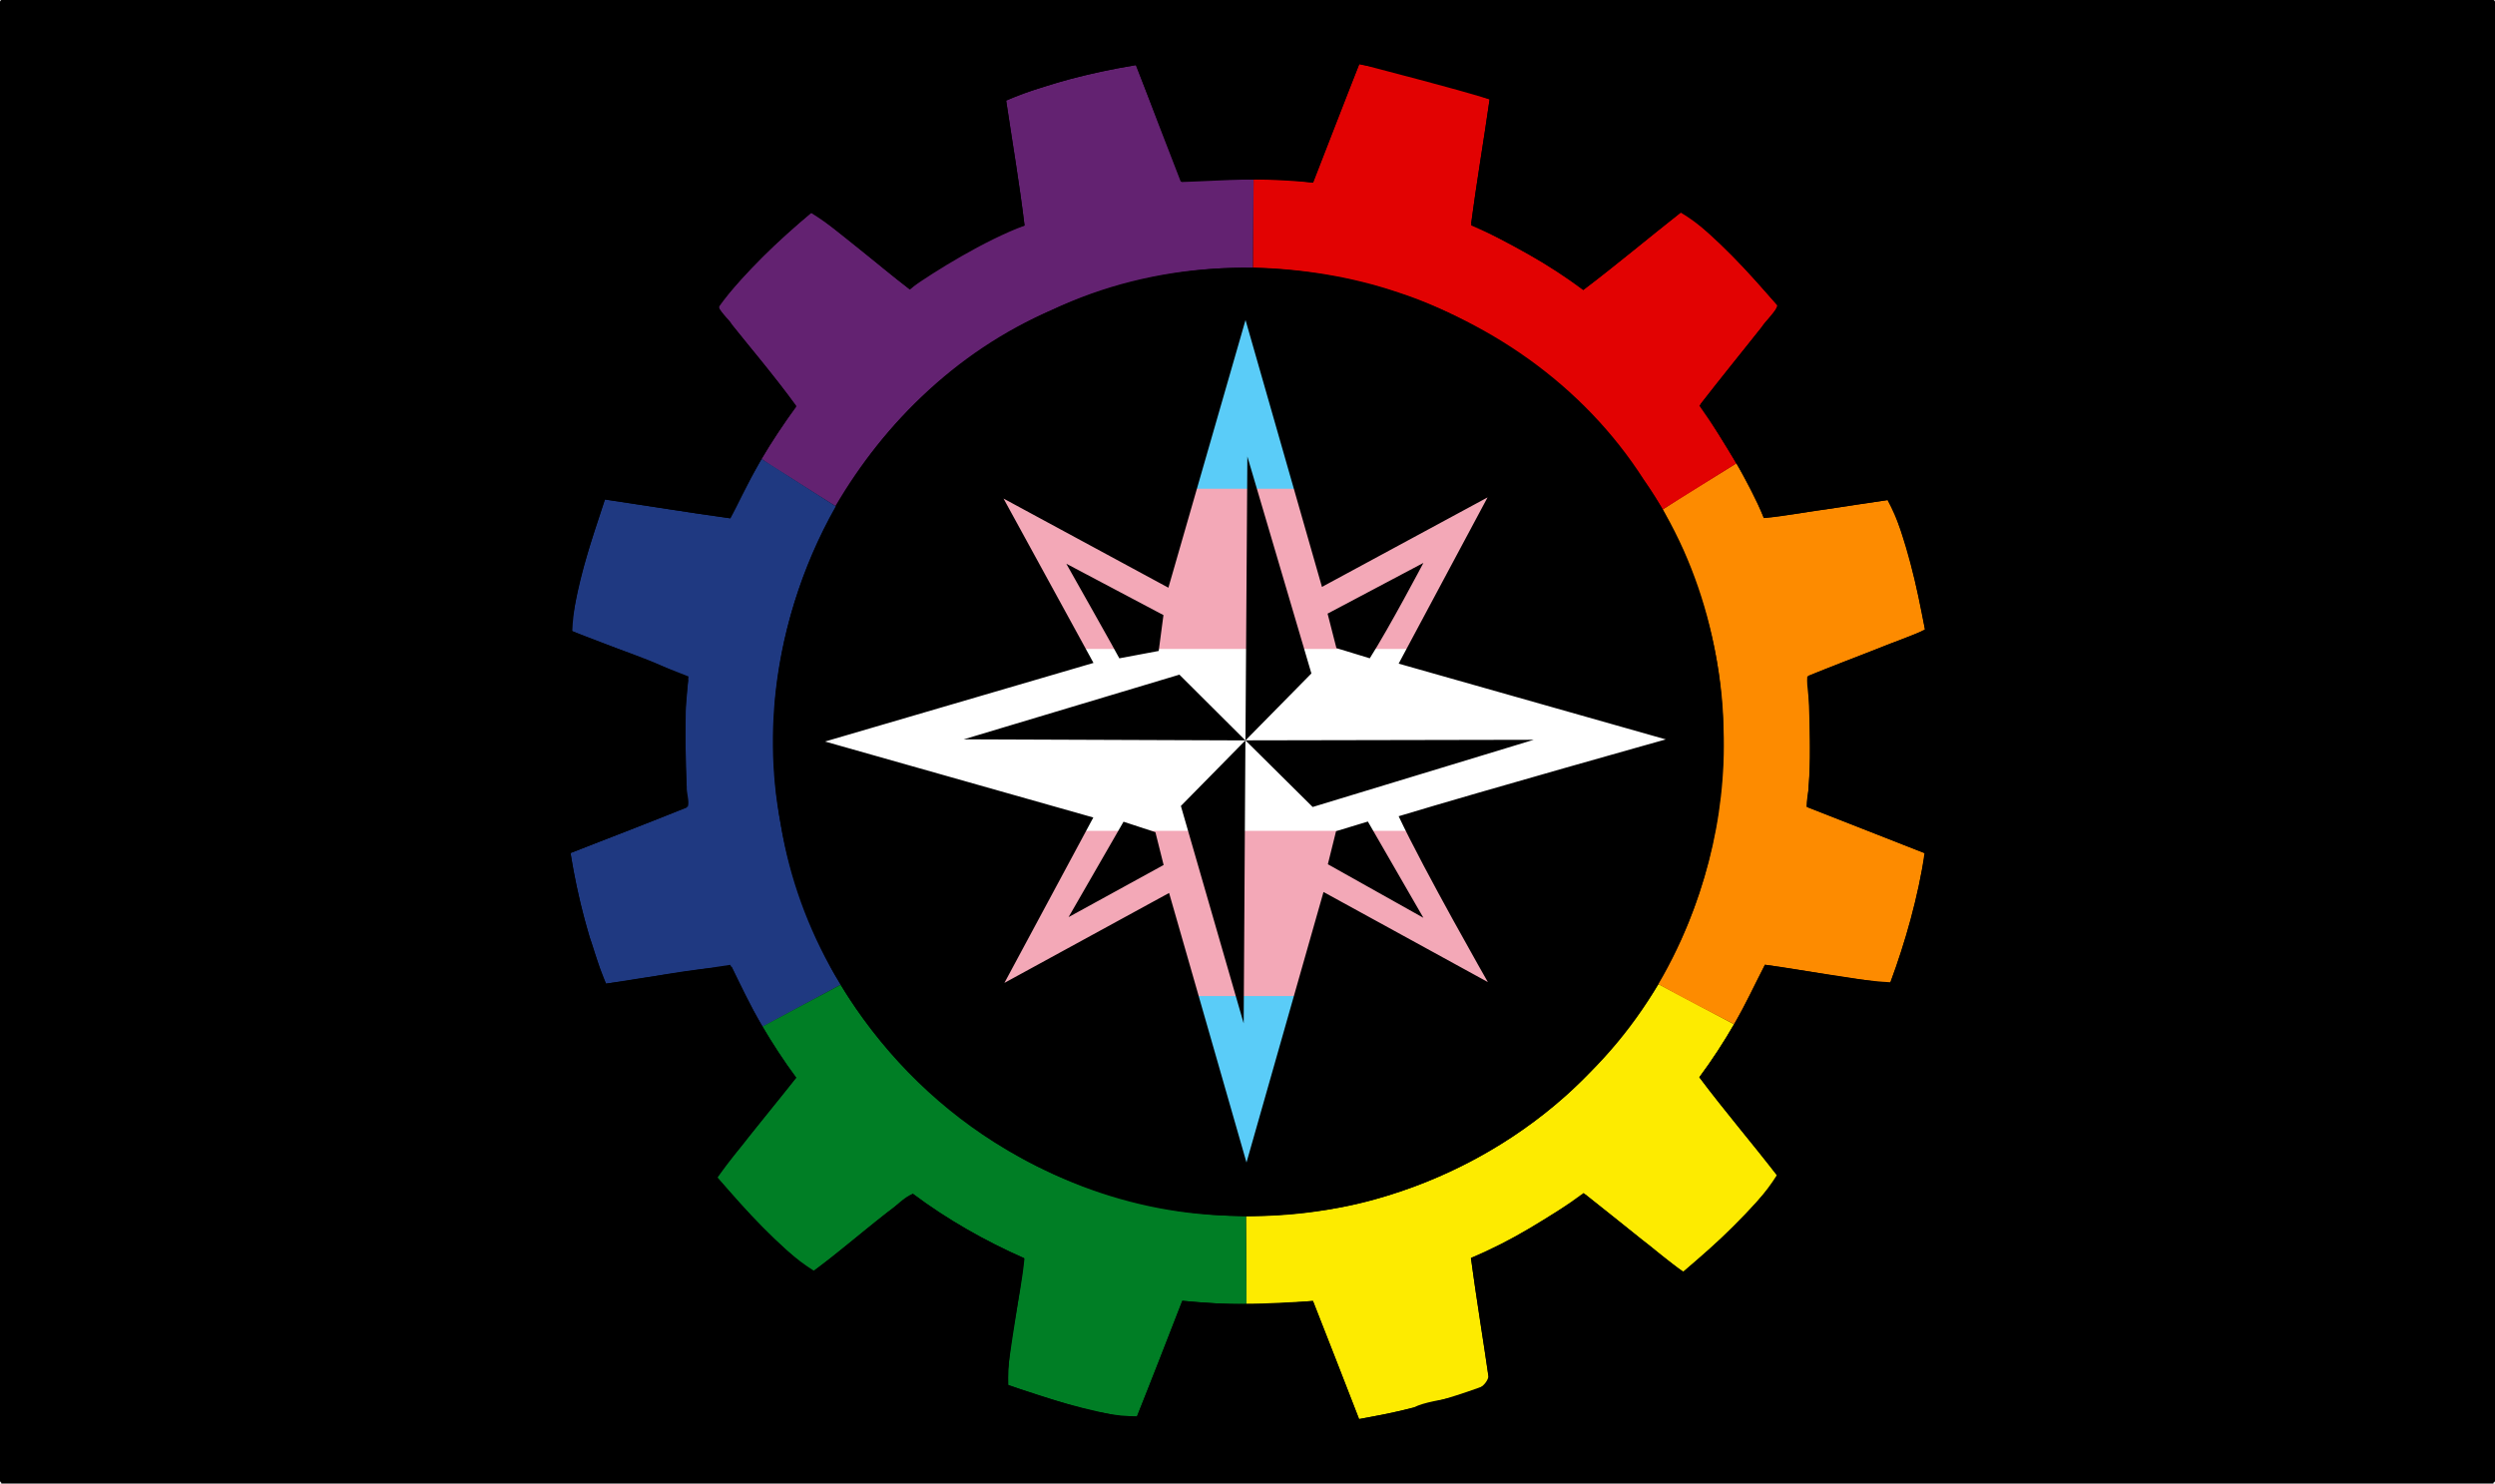
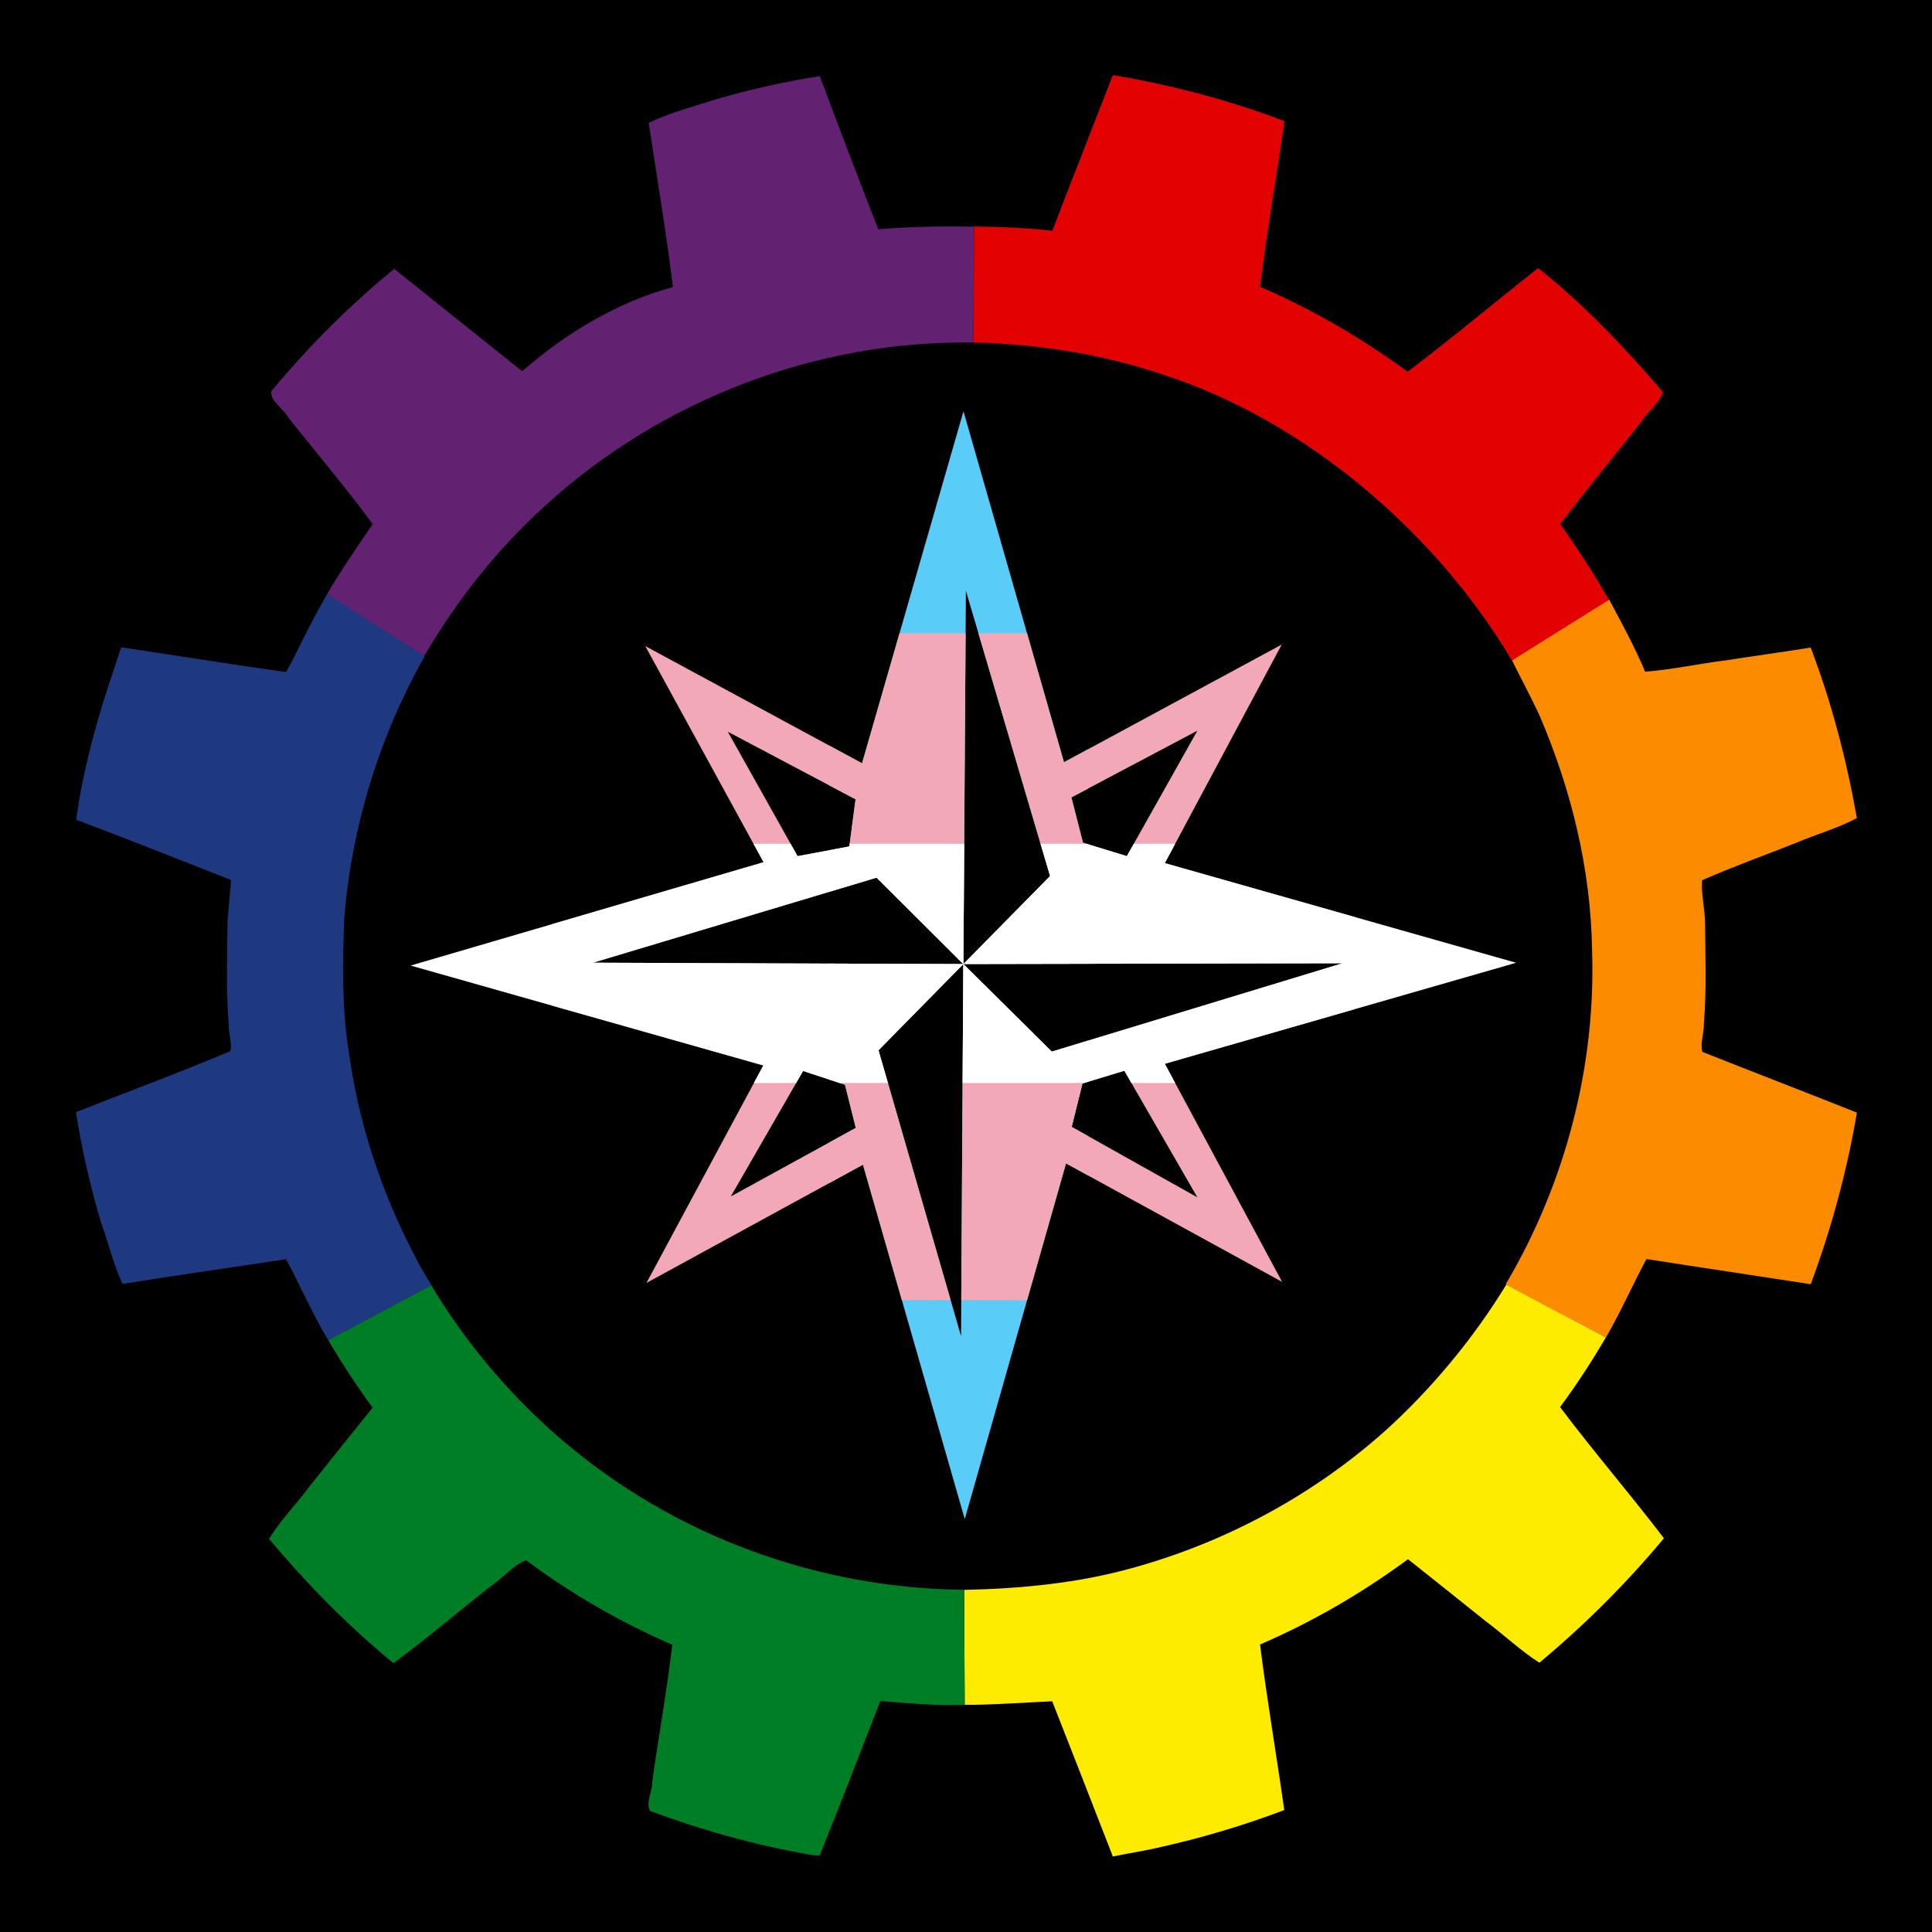
- <svg xmlns="http://www.w3.org/2000/svg" width="719.962mm" height="428.096mm" viewBox="0 0 719.962 428.096" version="1.1" id="svg1" xml:space="preserve">
-   <defs id="defs1" />
-   <g id="layer1" transform="translate(283.964,75.07699)">
-     <rect style="fill:#000000;fill-opacity:1;stroke:none;stroke-width:0.265;stroke-miterlimit:4;stroke-dasharray:none;stroke-opacity:1" id="rect67" width="719.962" height="427.831" x="-283.964" y="-75.075" ry="0.557" />
-     <rect style="fill:#5accf8;fill-opacity:1;stroke:none;stroke-width:0.265;stroke-miterlimit:4;stroke-dasharray:none;stroke-opacity:1" id="rect58" width="56.862" height="248.326" x="45.978" y="14.215" ry="0.557" />
-     <rect style="fill:#f3a8b7;fill-opacity:1;stroke:none;stroke-width:0.39;stroke-miterlimit:4;stroke-dasharray:none;stroke-opacity:1" id="rect56" width="176.138" height="146.374" x="-14.882" y="65.968" ry="0.557" />
-     <rect style="fill:#ffffff;fill-opacity:1;stroke:none;stroke-width:0.242;stroke-miterlimit:4;stroke-dasharray:none;stroke-opacity:1" id="rect57" width="260.098" height="52.489" x="-49.754" y="112.186" ry="0.179" />
-     <path style="fill:#fdeb00" d="m 107.956,333.734 c -4.317,-11.134 -8.665,-22.255 -13.038,-33.367 -4.678,0.199 -14.497,0.866 -19.207,0.774 l -0.118,-25.22 c 12.467,-0.272 25.075,-1.474 37.111,-4.86 20.317,-5.634 39.36,-15.874 55.123,-29.9 10.201,-9.153 19.652,-20.562 26.774,-32.28 l 5.248,2.797 16.581,8.806 c -3.065,5.286 -6.427,10.4 -10.049,15.32 7.341,9.777 15.372,19.057 22.784,28.788 -8.244,9.914 -17.425,19.046 -27.325,27.308 -4.066,-2.567 -7.806,-6.144 -11.756,-9.087 -5.676,-4.565 -11.381,-9.095 -17.082,-13.629 -10.072,7.426 -20.978,13.764 -32.47,18.72 1.513,12.134 3.608,24.22 5.316,36.339 -8.66,3.268 -17.643,5.985 -26.721,8.021 -3.606,0.868 -7.28,1.424 -10.914,2.161 l -0.139,-0.371 z" id="path64" />
-     <path style="fill:#fd8b00" d="m 213.427,218.92 c 0,0 -12.75,-6.546 -18.979,-10.072 13.034,-22.039 19.83,-47.787 18.947,-73.403 -0.265,-17.705 -4.565,-35.217 -11.539,-51.447 -1.896,-4.075 -4.035,-8.039 -6.024,-12.071 6.958,-4.639 14.219,-8.899 21.314,-13.359 2.766,5.215 5.621,10.387 7.89,15.845 5.957,-0.455 11.863,-1.781 17.813,-2.501 6.17,-0.969 12.362,-1.796 18.526,-2.801 4.604,12.106 7.883,24.669 10.136,37.416 -4.139,2.251 -8.9,3.549 -13.283,5.426 -6.888,2.737 -13.939,5.25 -20.687,8.229 -0.23,3.02 0.649,6.442 0.66,9.635 0.055,7.275 0.328,14.597 -0.265,21.855 0.067,1.989 -0.905,4.596 -0.297,6.194 11.273,4.472 22.622,8.834 33.881,13.313 -2.176,12.841 -5.597,25.455 -10.134,37.655 -12.012,-1.869 -24.04,-3.639 -36.051,-5.521 -2.707,5.021 -5.959,12.224 -8.882,17.18 z" id="path63" />
-     <path style="fill:#632271" d="m -53.391,64.352 c -3.574,-2.371 -7.384,-4.456 -10.81,-7.005 3.069,-5.26 6.647,-10.36 10,-15.327 -5.818,-7.943 -12.382,-15.623 -18.543,-23.419 -0.98,-1.938 -4.124,-3.637 -3.688,-5.764 8.105,-9.76 17.125,-18.8 26.955,-26.824 L -21.395,8.481 C -11.541,-0.169 -0.096,-6.836 11.682,-9.992 10.229,-22.043 8.159,-34.041 6.367,-46.055 c 4.764,-2.239 10.065,-3.662 15.14,-5.255 7.339,-2.137 14.844,-3.783 22.382,-4.981 4.287,11.383 8.428,22.279 12.859,33.606 6.862,-0.582 14.114,-0.687 21.007,-0.553 L 77.606,2.181 C 43.308,1.621 9.104,14.757 -16.215,37.861 -26.797,47.375 -35.736,58.752 -42.9,70.965 c -3.513,-2.16 -6.993,-4.417 -10.492,-6.614 z" id="path62" />
-     <path style="fill:#e20202" d="M 195.806,71.949 C 179.203,43.919 150.543,19.4 119.546,9.314 106.043,4.718 91.858,2.513 77.622,2.142 l 0.152,-25.429 c 5.697,0.048 11.516,0.315 17.18,0.929 4.371,-11.404 8.875,-22.77 13.272,-34.156 12.841,2.164 25.484,5.466 37.657,10.104 -1.73,12.123 -3.857,24.216 -5.35,36.356 11.462,4.937 22.318,11.262 32.371,18.655 9.728,-7.349 19.07,-15.233 28.671,-22.762 10.046,8.033 18.972,17.393 27.329,27.148 -0.597,2.445 -3.221,4.15 -4.552,6.366 -5.952,7.559 -12.146,15.024 -17.938,22.647 3.708,5.283 7.471,10.998 10.677,16.653 z" id="path61" />
-     <path style="fill:#1f3981" d="m -63.907,221.219 c -3.587,-5.902 -6.952,-13.686 -9.342,-17.876 -11.944,1.849 -23.92,3.497 -35.851,5.43 -2.008,-4.189 -3.068,-8.982 -4.71,-13.403 -2.361,-7.96 -4.234,-16.089 -5.522,-24.294 11.274,-4.466 22.714,-8.664 33.852,-13.383 0.53,-1.587 -0.427,-3.893 -0.317,-5.769 -0.635,-7.607 -0.323,-15.278 -0.268,-22.901 0.259,-2.965 0.519,-5.929 0.778,-8.894 -11.317,-4.452 -22.63,-8.937 -33.999,-13.236 1.364,-9.896 3.925,-19.664 7.001,-29.175 0.959,-2.886 1.919,-5.773 2.878,-8.659 12.066,1.779 24.102,3.757 36.184,5.432 2.542,-4.466 4.138,-8.571 9.007,-17.12 l 21.418,13.661 c -9.969,17.592 -16.016,37.341 -17.649,57.495 -0.357,9.628 -0.56,19.35 0.936,28.908 2.124,15.94 7.255,31.433 14.786,45.627 0.952,2.102 2.275,4.001 3.427,5.994 z" id="path60" />
-     <path style="fill:#007e25" d="m 41.844,334.047 c -11.99,-2.069 -23.788,-5.392 -35.161,-9.599 -1.06,-1.659 0.539,-4.362 0.457,-6.433 1.414,-10.004 3.244,-20.122 4.395,-30.053 -11.348,-4.943 -22.164,-11.144 -32.086,-18.551 -2.739,1.04 -4.895,3.74 -7.407,5.429 -7.263,5.675 -14.274,11.708 -21.696,17.158 -9.973,-8.165 -19.013,-17.414 -27.3,-27.274 2.453,-4.013 6.002,-7.641 8.876,-11.506 4.623,-5.766 9.213,-11.559 13.858,-17.306 -3.522,-4.73 -6.706,-9.694 -9.728,-14.755 7.527,-4.025 15.053,-8.05 22.58,-12.075 11.013,18.292 26.229,34.021 44.288,45.438 21.599,13.712 47.08,21.167 72.658,21.375 0.049,8.423 0.097,16.845 0.146,25.268 -6.187,0.203 -12.359,-0.332 -18.518,-0.871 -4.415,11.32 -8.782,22.673 -13.33,33.944 -0.68,-0.046 -1.365,-0.029 -2.032,-0.187 z" id="path59" />
-     <path style="fill:#000000" d="M -283.593,138.971 V -75.077 H 435.544 V 353.019 h -719.138 z m 407.591,192.09 c 6.097,-3.133 19.881,-2.308 21.581,-8.934 -1.651,-11.399 -3.513,-22.768 -5.11,-34.174 11.75,-4.516 22.566,-12.402 33.024,-18.338 9.421,7.406 18.663,15.069 28.182,22.331 9.669,-8.324 20.642,-17.627 27.126,-27.959 -7.414,-9.425 -15.263,-18.683 -22.386,-28.228 7.542,-10.038 13.565,-21.175 18.918,-32.444 11.884,1.493 24.874,4.512 36.204,5.049 4.46,-12.023 8.108,-24.737 9.834,-37.292 -11.353,-4.458 -22.722,-8.892 -34.07,-13.33 1.855,-12.462 0.702,-25.659 0.468,-37.792 11.231,-4.454 22.552,-8.761 33.767,-13.203 -2.514,-12.573 -5.108,-26.939 -10.855,-37.513 -11.896,1.646 -23.761,3.778 -35.673,5.179 -4.446,-11.685 -12.604,-22.697 -18.229,-32.941 7.434,-9.404 14.928,-18.76 22.411,-28.124 -8.509,-9.539 -17.842,-20.959 -28.18,-27.092 -9.391,7.408 -18.58,15.101 -28.093,22.338 -9.854,-7.728 -21.94,-13.477 -32.378,-19.21 1.627,-11.944 3.649,-23.851 5.345,-35.793 -12.167,-3.704 -25.959,-7.123 -37.573,-10.246 -4.435,11.114 -9.037,23.142 -13.416,34.284 -12.518,-1.781 -25.646,-0.571 -37.901,-0.184 -4.415,-11.241 -8.762,-22.556 -13.223,-33.75 -12.726,2.193 -25.547,5.244 -37.402,10.252 1.813,12.012 3.848,24.013 5.315,36.063 C -0.035,-5.596 -14.023,3.081 -21.523,8.344 -30.978,1.29 -40.438,-7.776 -49.92,-13.643 c -9.666,8.238 -19.47,17.131 -26.768,27.343 7.406,9.553 15.709,18.796 22.49,28.602 -7.561,9.955 -13.69,20.965 -19.024,32.19 -12.081,-1.677 -24.118,-3.649 -36.184,-5.432 -3.895,12.219 -8.987,25.698 -9.416,37.977 10.865,4.836 24.348,8.099 33.447,14.112 -1.683,12.088 -0.242,25.317 -0.44,36.819 -11.162,4.395 -22.332,8.769 -33.516,13.107 2.063,12.854 5.375,25.702 10.233,37.697 11.977,-1.472 24.781,-4.625 36.306,-4.847 5.062,11.263 11.221,22.052 18.584,31.973 -7.514,9.619 -15.668,19.041 -22.743,28.824 8.459,9.543 17.573,20.449 27.871,26.922 9.659,-7.125 18.722,-15.651 28.532,-22.235 9.944,7.471 20.876,13.599 32.202,18.666 -1.143,12.053 -5.068,25.255 -4.656,36.613 11.965,3.613 25.294,9.055 37.166,8.919 4.388,-11.089 8.733,-22.203 13.045,-33.317 12.523,1.273 25.167,1.296 37.688,0.012 4.483,11.356 8.887,22.747 13.317,34.122 5.293,-0.99 10.586,-1.947 15.786,-3.364 z M 70.73,275.709 C 8.153,274.287 -48.747,224.561 -58.67,162.783 -70.281,103.05 -36.417,38.359 19.619,14.35 78.514,-13.623 155.292,8.372 190.38,63.336 226.225,114.683 219.394,190.128 174.976,234.261 148.181,262.07 109.298,277.619 70.73,275.709 Z m 27.221,-93.386 47.424,25.997 c 0,0 -18.163,-31.797 -25.743,-47.86 25.45,-7.686 77.096,-22.168 77.096,-22.168 L 119.632,116.424 145.291,68.456 97.502,94.284 75.447,17.263 53.189,94.516 5.616,68.79 31.576,116.22 -45.888,138.904 31.526,160.825 5.869,208.557 53.391,182.6 75.726,260.387 Z m -41.158,-24.827 18.621,-18.922 -0.501,81.657 z m -32.411,32.081 15.862,-27.535 9.197,3.018 2.372,9.47 z m 74.821,-15.263 2.367,-9.533 9.18,-2.789 16.025,27.78 z M 158.597,138.403 94.825,157.794 75.422,138.564 Z m -164.459,-0.131 62.231,-18.669 19.044,18.977 z m 81.291,0.309 0.55,-81.93 18.478,62.608 z M 23.729,87.589 51.764,102.419 l -1.369,10.345 -11.36,2.13 c 0.108,-0.003 -15.307,-27.305 -15.307,-27.305 z M 99.127,101.996 126.776,87.361 c 0,0 -9.922,18.822 -15.478,27.525 l -9.624,-2.944 z" id="path47" />
+ <svg xmlns="http://www.w3.org/2000/svg" width="424" height="424" version="1.1" id="svg1" xml:space="preserve">
+   <defs>
+     <clipPath id="compass-clip">
+       <path id="compass-star" d="M97.951 182.322l47.424 25.997-25.743-47.86 77.096-22.168L119.632 116.424 145.291 68.456 97.502 94.284 75.447 17.263 53.189 94.516 5.616 68.79 31.576 116.22-45.888 138.904 31.526 160.825 5.87 208.557 53.391 182.6 75.726 260.387Zm-41.158-24.827 18.621-18.922-.501 81.657zm-32.411 32.081 15.862-27.535 9.197 3.018 2.372 9.47zm74.821-15.264 2.367-9.533 9.18-2.789 16.025 27.78zM158.597 138.404 94.825 157.794 75.422 138.564Zm-164.459-.131 62.231-18.669 19.044 18.977zm81.291.309.55-81.93 18.478 62.608zM23.729 87.589 51.764 102.419l-1.369 10.345-11.36 2.13-15.307-27.305zM99.127 101.996 126.776 87.361l-15.478 27.525-9.624-2.944z" />
+     </clipPath>
+   </defs>
+   <rect id="bkg" width="424" height="424" />
+   <g id="symbol" transform="translate(136,73)">
+     <g id="compass-trans" clip-path="url(#compass-clip)">
+       <rect fill="#5accf8" id="trans-blue" width="56.862" height="248.326" x="45.978" y="14.215" />
+       <rect fill="#f3a8b7" id="trans-pink" width="176.138" height="146.374" x="-14.882" y="65.968" />
+       <rect fill="#ffffff" id="trans-white" width="260.098" height="52.489" x="-49.754" y="112.186" />
+     </g>
+     <path fill="#fdeb00" d="m 107.956,333.734 c -4.317,-11.134 -8.665,-22.255 -13.038,-33.367 -4.678,0.199 -14.497,0.866 -19.207,0.774 l -0.118,-25.22 c 12.467,-0.272 25.075,-1.474 37.111,-4.86 20.317,-5.634 39.36,-15.874 55.123,-29.9 10.201,-9.153 19.652,-20.562 26.774,-32.28 l 5.248,2.797 16.581,8.806 c -3.065,5.286 -6.427,10.4 -10.049,15.32 7.341,9.777 15.372,19.057 22.784,28.788 -8.244,9.914 -17.425,19.046 -27.325,27.308 -4.066,-2.567 -7.806,-6.144 -11.756,-9.087 -5.676,-4.565 -11.381,-9.095 -17.082,-13.629 -10.072,7.426 -20.978,13.764 -32.47,18.72 1.513,12.134 3.608,24.22 5.316,36.339 -8.66,3.268 -17.643,5.985 -26.721,8.021 -3.606,0.868 -7.28,1.424 -10.914,2.161 l -0.139,-0.371 z" id="path64" />
+     <path fill="#fd8b00" d="m 213.427,218.92 c 0,0 -12.75,-6.546 -18.979,-10.072 13.034,-22.039 19.83,-47.787 18.947,-73.403 -0.265,-17.705 -4.565,-35.217 -11.539,-51.447 -1.896,-4.075 -4.035,-8.039 -6.024,-12.071 6.958,-4.639 14.219,-8.899 21.314,-13.359 2.766,5.215 5.621,10.387 7.89,15.845 5.957,-0.455 11.863,-1.781 17.813,-2.501 6.17,-0.969 12.362,-1.796 18.526,-2.801 4.604,12.106 7.883,24.669 10.136,37.416 -4.139,2.251 -8.9,3.549 -13.283,5.426 -6.888,2.737 -13.939,5.25 -20.687,8.229 -0.23,3.02 0.649,6.442 0.66,9.635 0.055,7.275 0.328,14.597 -0.265,21.855 0.067,1.989 -0.905,4.596 -0.297,6.194 11.273,4.472 22.622,8.834 33.881,13.313 -2.176,12.841 -5.597,25.455 -10.134,37.655 -12.012,-1.869 -24.04,-3.639 -36.051,-5.521 -2.707,5.021 -5.959,12.224 -8.882,17.18 z" id="path63" />
+     <path fill="#632271" d="m -53.391,64.352 c -3.574,-2.371 -7.384,-4.456 -10.81,-7.005 3.069,-5.26 6.647,-10.36 10,-15.327 -5.818,-7.943 -12.382,-15.623 -18.543,-23.419 -0.98,-1.938 -4.124,-3.637 -3.688,-5.764 8.105,-9.76 17.125,-18.8 26.955,-26.824 L -21.395,8.481 C -11.541,-0.169 -0.096,-6.836 11.682,-9.992 10.229,-22.043 8.159,-34.041 6.367,-46.055 c 4.764,-2.239 10.065,-3.662 15.14,-5.255 7.339,-2.137 14.844,-3.783 22.382,-4.981 4.287,11.383 8.428,22.279 12.859,33.606 6.862,-0.582 14.114,-0.687 21.007,-0.553 L 77.606,2.181 C 43.308,1.621 9.104,14.757 -16.215,37.861 -26.797,47.375 -35.736,58.752 -42.9,70.965 c -3.513,-2.16 -6.993,-4.417 -10.492,-6.614 z" id="path62" />
+     <path fill="#e20202" d="M 195.806,71.949 C 179.203,43.919 150.543,19.4 119.546,9.314 106.043,4.718 91.858,2.513 77.622,2.142 l 0.152,-25.429 c 5.697,0.048 11.516,0.315 17.18,0.929 4.371,-11.404 8.875,-22.77 13.272,-34.156 12.841,2.164 25.484,5.466 37.657,10.104 -1.73,12.123 -3.857,24.216 -5.35,36.356 11.462,4.937 22.318,11.262 32.371,18.655 9.728,-7.349 19.07,-15.233 28.671,-22.762 10.046,8.033 18.972,17.393 27.329,27.148 -0.597,2.445 -3.221,4.15 -4.552,6.366 -5.952,7.559 -12.146,15.024 -17.938,22.647 3.708,5.283 7.471,10.998 10.677,16.653 z" id="path61" />
+     <path fill="#1f3981" d="m -63.907,221.219 c -3.587,-5.902 -6.952,-13.686 -9.342,-17.876 -11.944,1.849 -23.92,3.497 -35.851,5.43 -2.008,-4.189 -3.068,-8.982 -4.71,-13.403 -2.361,-7.96 -4.234,-16.089 -5.522,-24.294 11.274,-4.466 22.714,-8.664 33.852,-13.383 0.53,-1.587 -0.427,-3.893 -0.317,-5.769 -0.635,-7.607 -0.323,-15.278 -0.268,-22.901 0.259,-2.965 0.519,-5.929 0.778,-8.894 -11.317,-4.452 -22.63,-8.937 -33.999,-13.236 1.364,-9.896 3.925,-19.664 7.001,-29.175 0.959,-2.886 1.919,-5.773 2.878,-8.659 12.066,1.779 24.102,3.757 36.184,5.432 2.542,-4.466 4.138,-8.571 9.007,-17.12 l 21.418,13.661 c -9.969,17.592 -16.016,37.341 -17.649,57.495 -0.357,9.628 -0.56,19.35 0.936,28.908 2.124,15.94 7.255,31.433 14.786,45.627 0.952,2.102 2.275,4.001 3.427,5.994 z" id="path60" />
+     <path fill="#007e25" d="m 41.844,334.047 c -11.99,-2.069 -23.788,-5.392 -35.161,-9.599 -1.06,-1.659 0.539,-4.362 0.457,-6.433 1.414,-10.004 3.244,-20.122 4.395,-30.053 -11.348,-4.943 -22.164,-11.144 -32.086,-18.551 -2.739,1.04 -4.895,3.74 -7.407,5.429 -7.263,5.675 -14.274,11.708 -21.696,17.158 -9.973,-8.165 -19.013,-17.414 -27.3,-27.274 2.453,-4.013 6.002,-7.641 8.876,-11.506 4.623,-5.766 9.213,-11.559 13.858,-17.306 -3.522,-4.73 -6.706,-9.694 -9.728,-14.755 7.527,-4.025 15.053,-8.05 22.58,-12.075 11.013,18.292 26.229,34.021 44.288,45.438 21.599,13.712 47.08,21.167 72.658,21.375 0.049,8.423 0.097,16.845 0.146,25.268 -6.187,0.203 -12.359,-0.332 -18.518,-0.871 -4.415,11.32 -8.782,22.673 -13.33,33.944 -0.68,-0.046 -1.365,-0.029 -2.032,-0.187 z" id="path59" />
  </g>
</svg>
